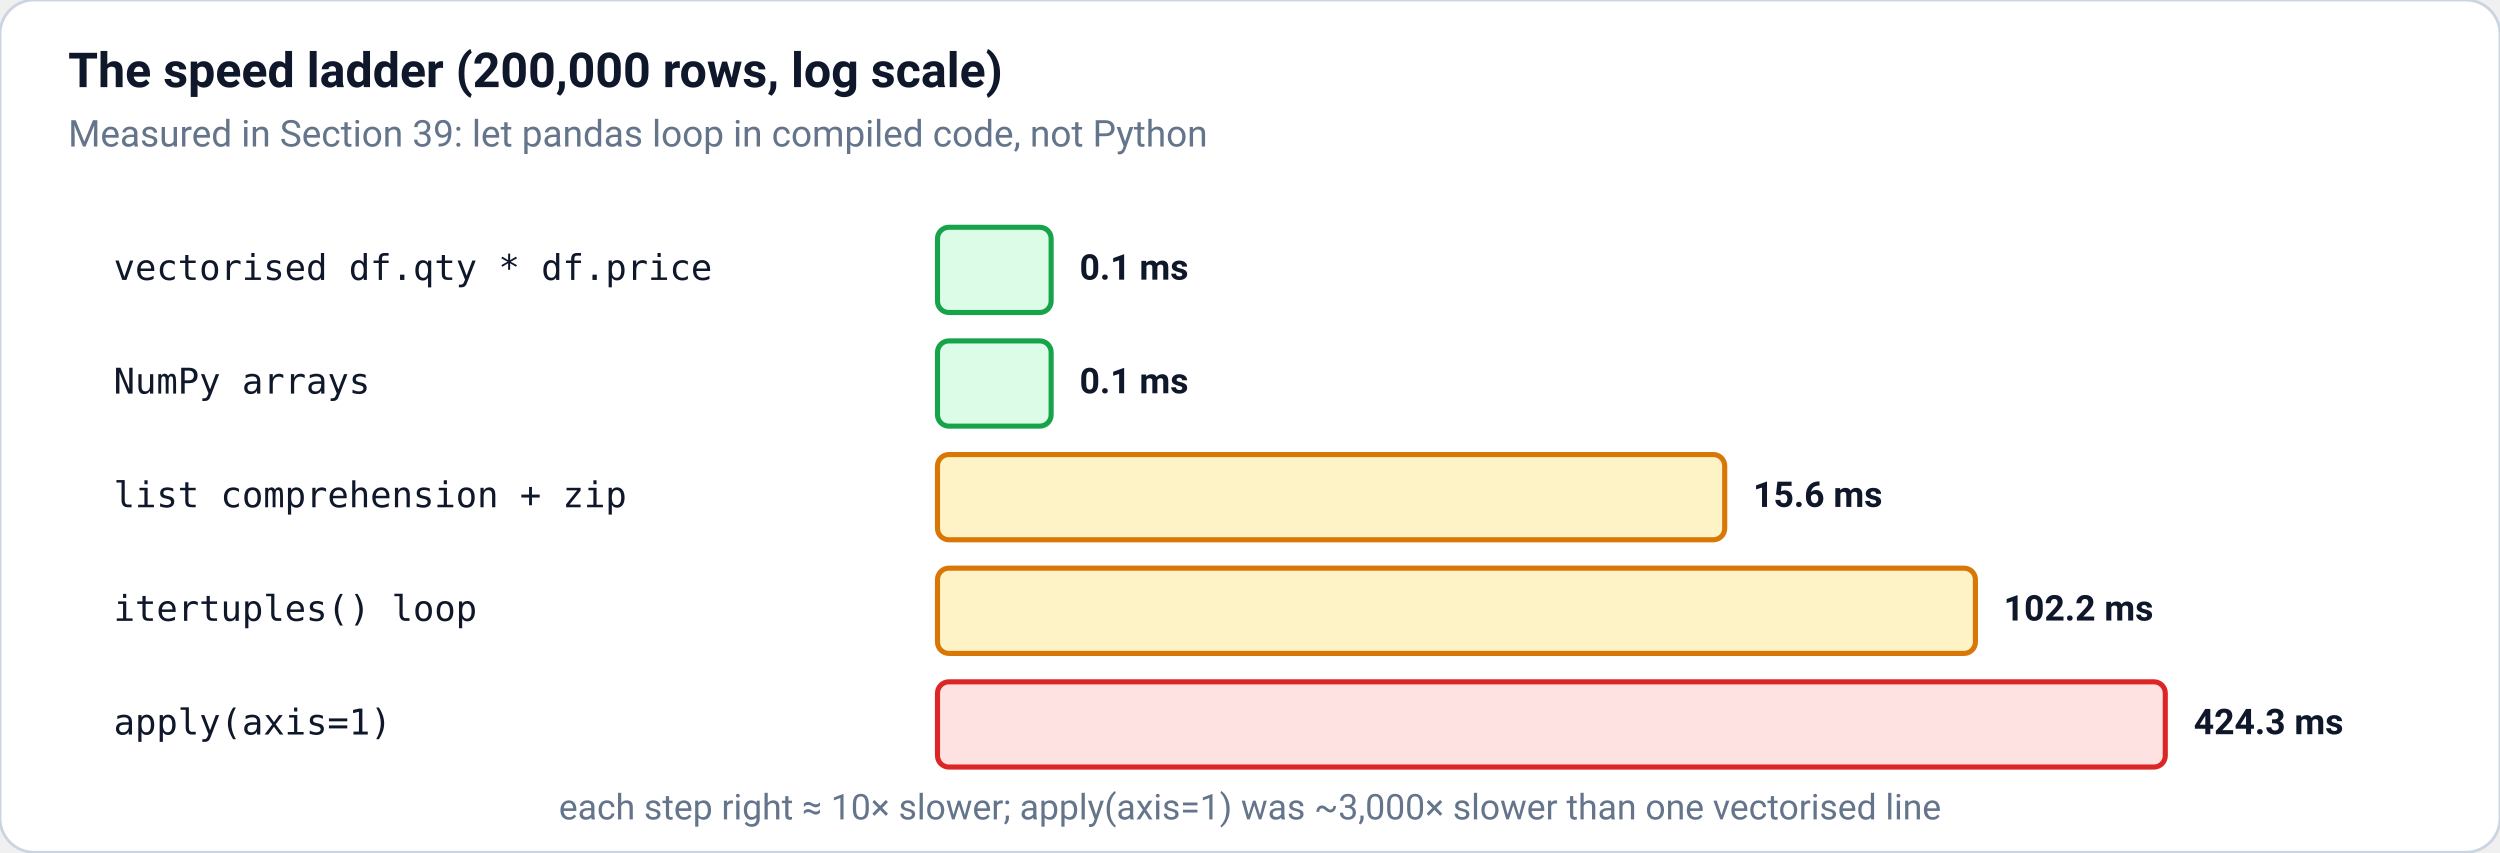
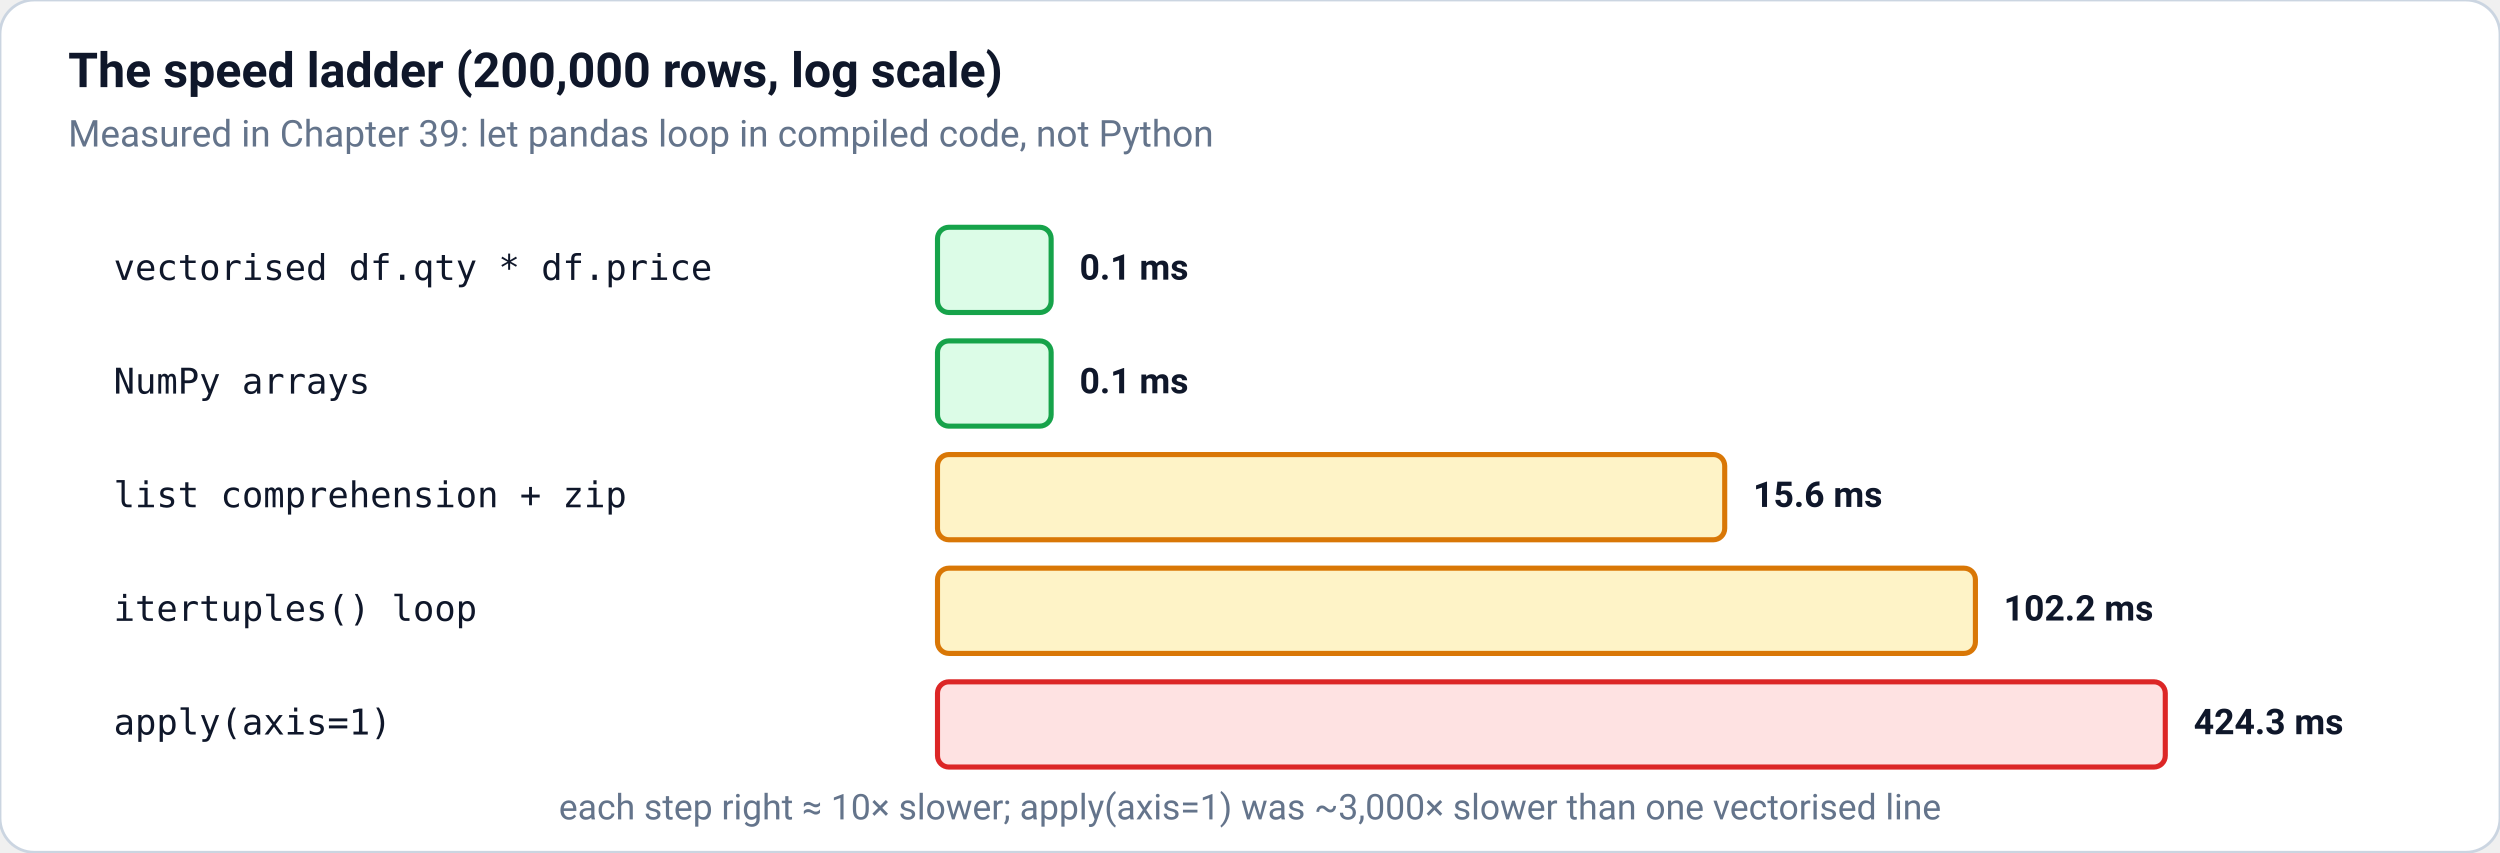
<svg xmlns="http://www.w3.org/2000/svg" viewBox="0 0 880 300" width="880" height="300" role="img" aria-labelledby="title">
  <rect x="0" y="0" width="880" height="300" rx="12" fill="#ffffff" stroke="#cbd5e1" />
  <text x="24.0" y="26.0" font-family="ui-sans-serif, system-ui, -apple-system, 'Segoe UI', Roboto, 'Noto Sans', sans-serif" font-size="17" font-weight="700" text-anchor="start" dominant-baseline="middle" fill="#0f172a">The speed ladder (200,000 rows, log scale)</text>
-   <text x="24.0" y="48.0" font-family="ui-sans-serif, system-ui, -apple-system, 'Segoe UI', Roboto, 'Noto Sans', sans-serif" font-size="13" font-weight="400" text-anchor="start" dominant-baseline="middle" fill="#64748b">Measured in Section 39: let pandas loop in compiled code, not Python</text>
+   <text x="24.0" y="48.0" font-family="ui-sans-serif, system-ui, -apple-system, 'Segoe UI', Roboto, 'Noto Sans', sans-serif" font-size="13" font-weight="400" text-anchor="start" dominant-baseline="middle" fill="#64748b">Measured in Chapter 39: let pandas loop in compiled code, not Python</text>
  <text x="40.0" y="95.0" font-family="ui-monospace, SFMono-Regular, Menlo, Consolas, monospace" font-size="12.5" font-weight="400" text-anchor="start" dominant-baseline="middle" fill="#0f172a">vectorised  df.qty * df.price</text>
  <rect x="330" y="80" width="40.0" height="30" rx="4" fill="#dcfce7" stroke="#16a34a" stroke-width="1.8" />
  <text x="380.0" y="95.0" font-family="ui-sans-serif, system-ui, -apple-system, 'Segoe UI', Roboto, 'Noto Sans', sans-serif" font-size="12.5" font-weight="600" text-anchor="start" dominant-baseline="middle" fill="#0f172a">0.1 ms</text>
  <text x="40.0" y="135.0" font-family="ui-monospace, SFMono-Regular, Menlo, Consolas, monospace" font-size="12.5" font-weight="400" text-anchor="start" dominant-baseline="middle" fill="#0f172a">NumPy arrays</text>
  <rect x="330" y="120" width="40.0" height="30" rx="4" fill="#dcfce7" stroke="#16a34a" stroke-width="1.8" />
  <text x="380.0" y="135.0" font-family="ui-sans-serif, system-ui, -apple-system, 'Segoe UI', Roboto, 'Noto Sans', sans-serif" font-size="12.5" font-weight="600" text-anchor="start" dominant-baseline="middle" fill="#0f172a">0.1 ms</text>
  <text x="40.0" y="175.0" font-family="ui-monospace, SFMono-Regular, Menlo, Consolas, monospace" font-size="12.5" font-weight="400" text-anchor="start" dominant-baseline="middle" fill="#0f172a">list comprehension + zip</text>
  <rect x="330" y="160" width="277.095" height="30" rx="4" fill="#fef3c7" stroke="#d97706" stroke-width="1.8" />
  <text x="617.1" y="175.0" font-family="ui-sans-serif, system-ui, -apple-system, 'Segoe UI', Roboto, 'Noto Sans', sans-serif" font-size="12.5" font-weight="600" text-anchor="start" dominant-baseline="middle" fill="#0f172a">15.6 ms</text>
  <text x="40.0" y="215.0" font-family="ui-monospace, SFMono-Regular, Menlo, Consolas, monospace" font-size="12.5" font-weight="400" text-anchor="start" dominant-baseline="middle" fill="#0f172a">itertuples() loop</text>
  <rect x="330" y="200" width="365.346" height="30" rx="4" fill="#fef3c7" stroke="#d97706" stroke-width="1.8" />
  <text x="705.3" y="215.0" font-family="ui-sans-serif, system-ui, -apple-system, 'Segoe UI', Roboto, 'Noto Sans', sans-serif" font-size="12.5" font-weight="600" text-anchor="start" dominant-baseline="middle" fill="#0f172a">102.2 ms</text>
  <text x="40.0" y="255.0" font-family="ui-monospace, SFMono-Regular, Menlo, Consolas, monospace" font-size="12.5" font-weight="400" text-anchor="start" dominant-baseline="middle" fill="#0f172a">apply(axis=1)</text>
  <rect x="330" y="240" width="432.181" height="30" rx="4" fill="#fee2e2" stroke="#dc2626" stroke-width="1.8" />
  <text x="772.2" y="255.0" font-family="ui-sans-serif, system-ui, -apple-system, 'Segoe UI', Roboto, 'Noto Sans', sans-serif" font-size="12.5" font-weight="600" text-anchor="start" dominant-baseline="middle" fill="#0f172a">424.3 ms</text>
  <text x="440.0" y="285.0" font-family="ui-sans-serif, system-ui, -apple-system, 'Segoe UI', Roboto, 'Noto Sans', sans-serif" font-size="12.5" font-weight="400" text-anchor="middle" dominant-baseline="middle" fill="#64748b">each step right ≈ 10× slower; apply(axis=1) was ~3,000× slower than one vectorised line</text>
</svg>
